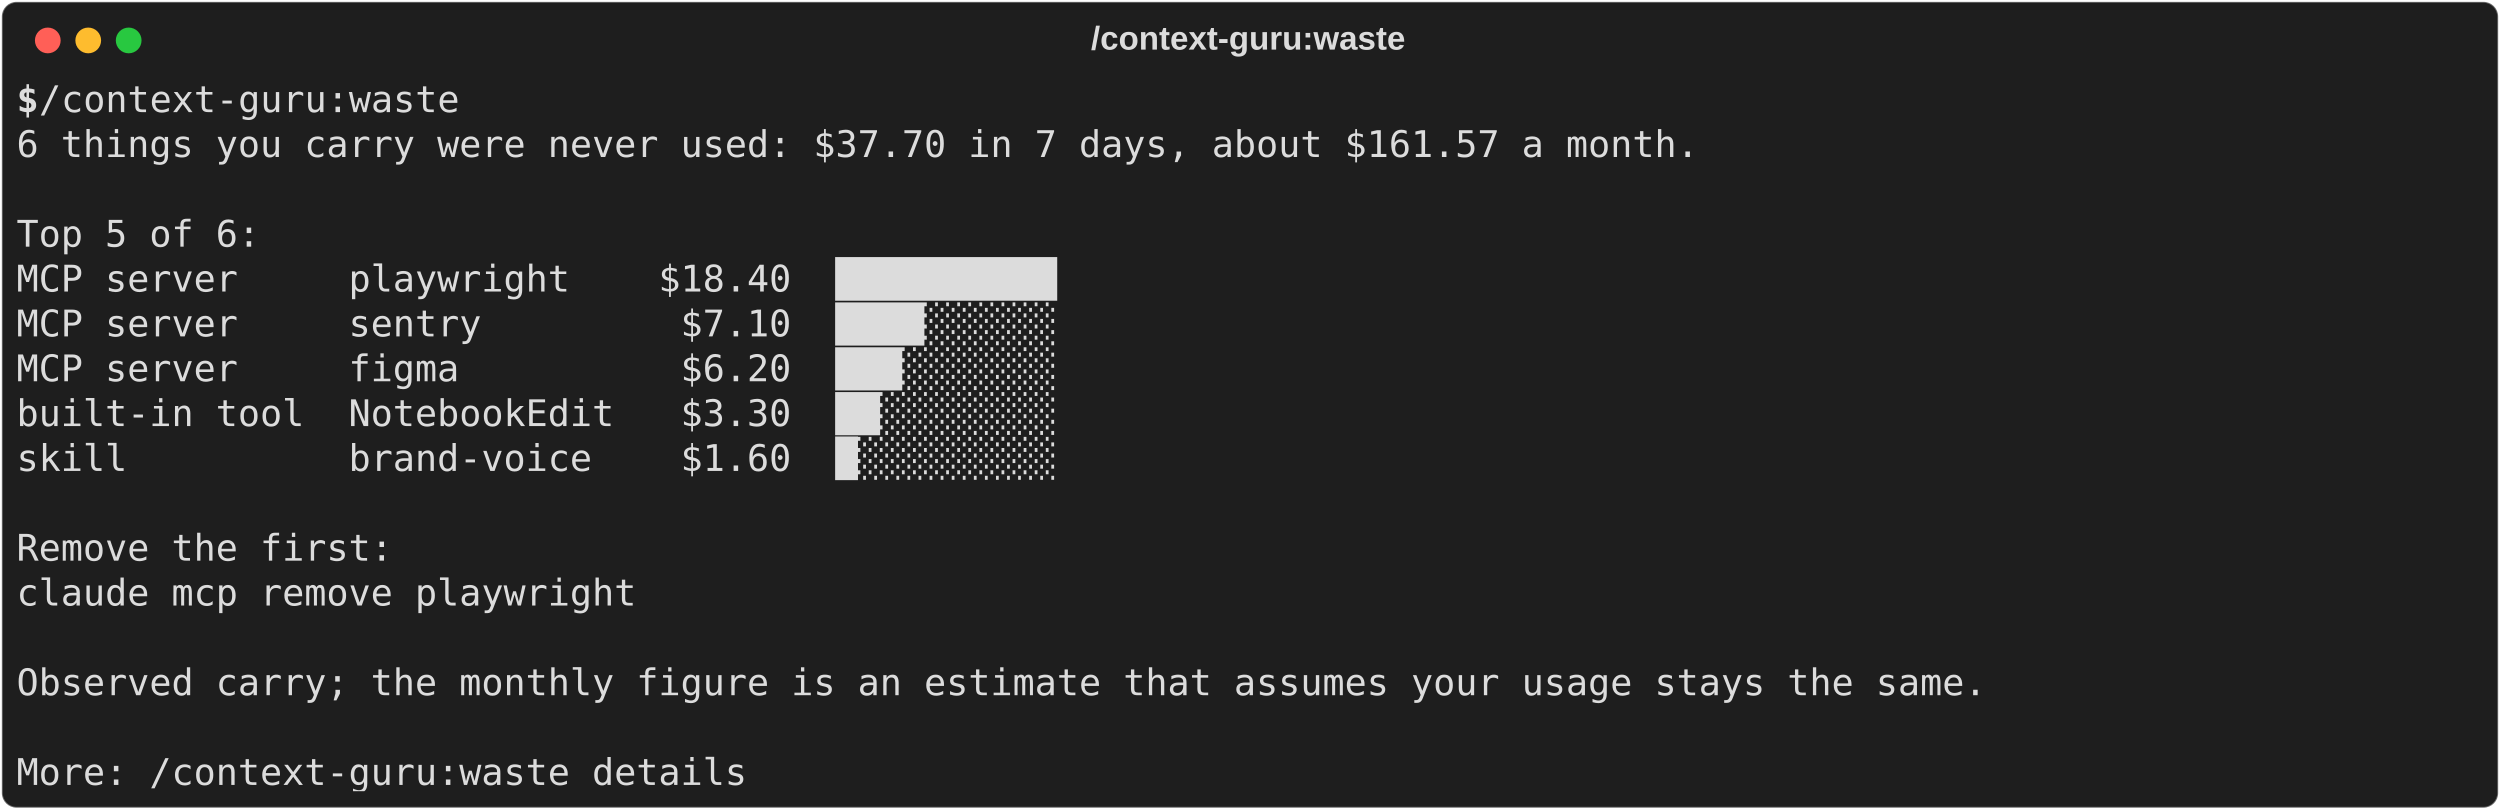
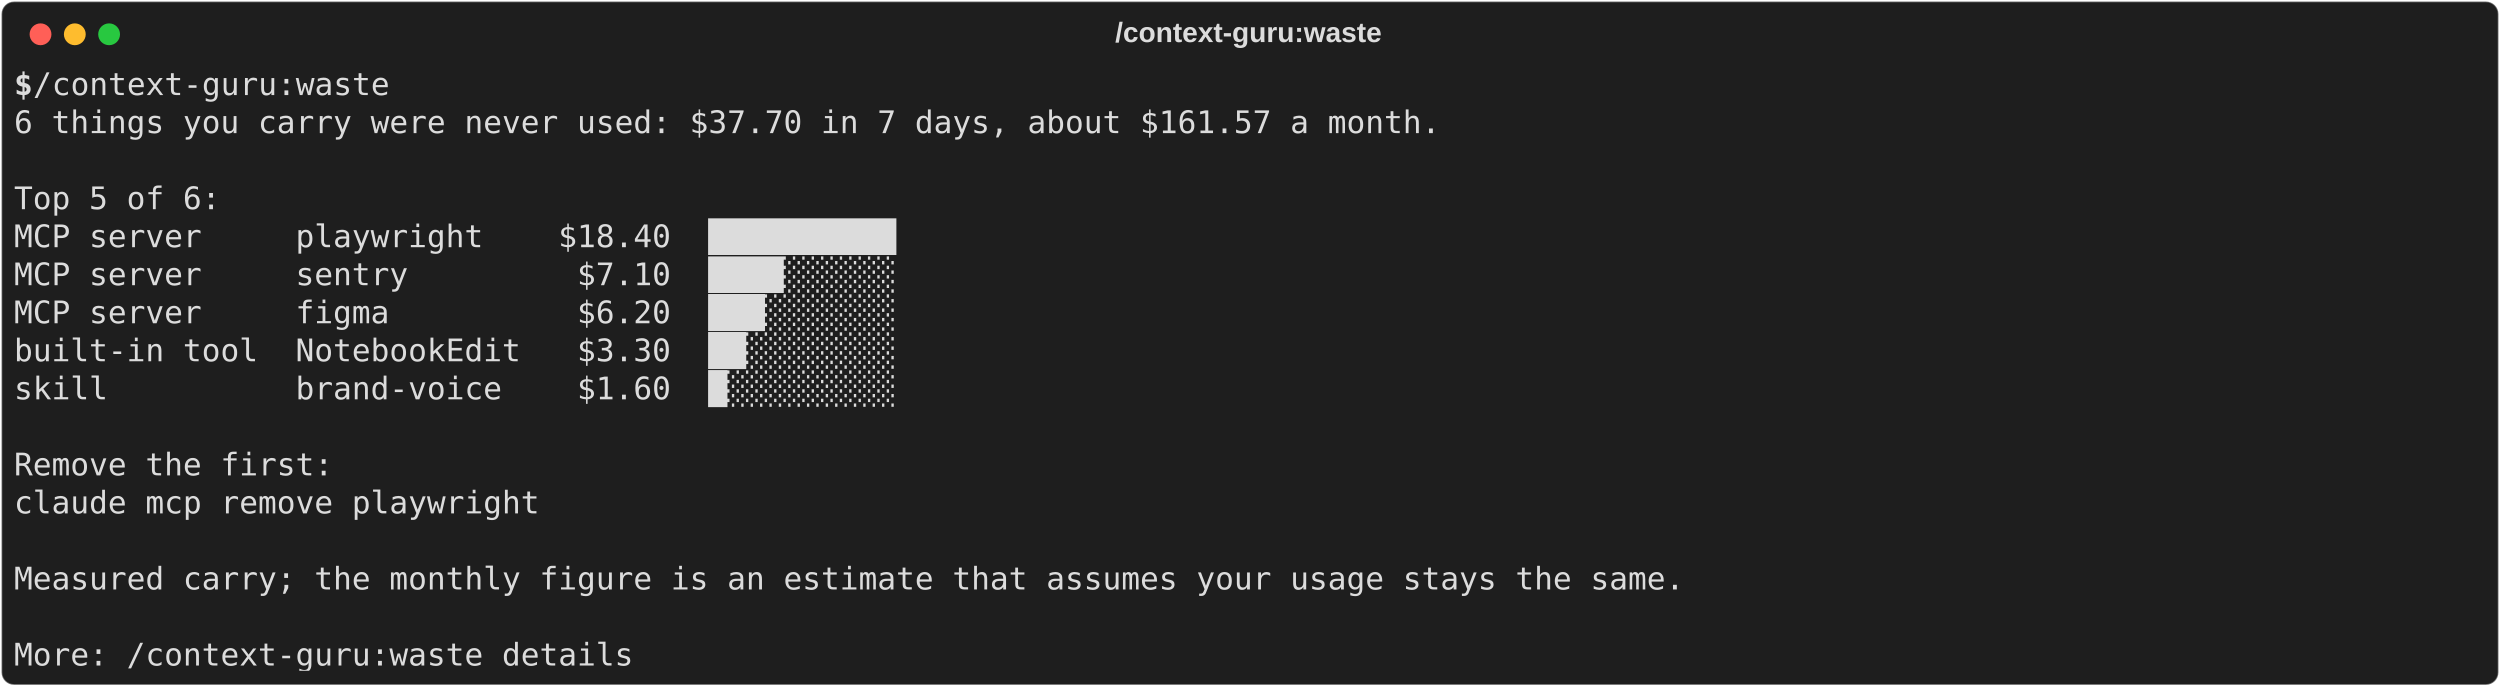
- <svg xmlns="http://www.w3.org/2000/svg" class="rich-terminal" viewBox="0 0 1360 440.4">
+ <svg xmlns="http://www.w3.org/2000/svg" class="rich-terminal" viewBox="0 0 1604 440.4">
  <style>

    @font-face {
        font-family: "Fira Code";
        src: local("FiraCode-Regular"),
                url("https://cdnjs.cloudflare.com/ajax/libs/firacode/6.2.0/woff2/FiraCode-Regular.woff2") format("woff2"),
                url("https://cdnjs.cloudflare.com/ajax/libs/firacode/6.2.0/woff/FiraCode-Regular.woff") format("woff");
        font-style: normal;
        font-weight: 400;
    }
    @font-face {
        font-family: "Fira Code";
        src: local("FiraCode-Bold"),
                url("https://cdnjs.cloudflare.com/ajax/libs/firacode/6.2.0/woff2/FiraCode-Bold.woff2") format("woff2"),
                url("https://cdnjs.cloudflare.com/ajax/libs/firacode/6.2.0/woff/FiraCode-Bold.woff") format("woff");
        font-style: bold;
        font-weight: 700;
    }

-     .terminal-1386576400-matrix {
+     .terminal-1335917068-matrix {
        font-family: Fira Code, monospace;
        font-size: 20px;
        line-height: 24.4px;
        font-variant-east-asian: full-width;
    }

-     .terminal-1386576400-title {
+     .terminal-1335917068-title {
        font-size: 18px;
        font-weight: bold;
        font-family: arial;
    }

-     .terminal-1386576400-r1 { fill: #dcdcdc;font-weight: bold }
- .terminal-1386576400-r2 { fill: #dcdcdc }
+     .terminal-1335917068-r1 { fill: #dcdcdc;font-weight: bold }
+ .terminal-1335917068-r2 { fill: #dcdcdc }
    </style>
  <defs>
-     <clipPath id="terminal-1386576400-clip-terminal">
-       <rect x="0" y="0" width="1341.0" height="389.4" />
+     <clipPath id="terminal-1335917068-clip-terminal">
+       <rect x="0" y="0" width="1585.0" height="389.4" />
    </clipPath>
-     <clipPath id="terminal-1386576400-line-0">
-       <rect x="0" y="1.5" width="1342" height="24.65" />
+     <clipPath id="terminal-1335917068-line-0">
+       <rect x="0" y="1.5" width="1586" height="24.65" />
    </clipPath>
-     <clipPath id="terminal-1386576400-line-1">
-       <rect x="0" y="25.9" width="1342" height="24.65" />
+     <clipPath id="terminal-1335917068-line-1">
+       <rect x="0" y="25.9" width="1586" height="24.65" />
    </clipPath>
-     <clipPath id="terminal-1386576400-line-2">
-       <rect x="0" y="50.3" width="1342" height="24.65" />
+     <clipPath id="terminal-1335917068-line-2">
+       <rect x="0" y="50.3" width="1586" height="24.65" />
    </clipPath>
-     <clipPath id="terminal-1386576400-line-3">
-       <rect x="0" y="74.7" width="1342" height="24.65" />
+     <clipPath id="terminal-1335917068-line-3">
+       <rect x="0" y="74.7" width="1586" height="24.65" />
    </clipPath>
-     <clipPath id="terminal-1386576400-line-4">
-       <rect x="0" y="99.1" width="1342" height="24.65" />
+     <clipPath id="terminal-1335917068-line-4">
+       <rect x="0" y="99.1" width="1586" height="24.65" />
    </clipPath>
-     <clipPath id="terminal-1386576400-line-5">
-       <rect x="0" y="123.5" width="1342" height="24.65" />
+     <clipPath id="terminal-1335917068-line-5">
+       <rect x="0" y="123.5" width="1586" height="24.65" />
    </clipPath>
-     <clipPath id="terminal-1386576400-line-6">
-       <rect x="0" y="147.9" width="1342" height="24.65" />
+     <clipPath id="terminal-1335917068-line-6">
+       <rect x="0" y="147.9" width="1586" height="24.65" />
    </clipPath>
-     <clipPath id="terminal-1386576400-line-7">
-       <rect x="0" y="172.3" width="1342" height="24.65" />
+     <clipPath id="terminal-1335917068-line-7">
+       <rect x="0" y="172.3" width="1586" height="24.65" />
    </clipPath>
-     <clipPath id="terminal-1386576400-line-8">
-       <rect x="0" y="196.7" width="1342" height="24.65" />
+     <clipPath id="terminal-1335917068-line-8">
+       <rect x="0" y="196.7" width="1586" height="24.65" />
    </clipPath>
-     <clipPath id="terminal-1386576400-line-9">
-       <rect x="0" y="221.1" width="1342" height="24.65" />
+     <clipPath id="terminal-1335917068-line-9">
+       <rect x="0" y="221.1" width="1586" height="24.65" />
    </clipPath>
-     <clipPath id="terminal-1386576400-line-10">
-       <rect x="0" y="245.5" width="1342" height="24.65" />
+     <clipPath id="terminal-1335917068-line-10">
+       <rect x="0" y="245.5" width="1586" height="24.65" />
    </clipPath>
-     <clipPath id="terminal-1386576400-line-11">
-       <rect x="0" y="269.9" width="1342" height="24.65" />
+     <clipPath id="terminal-1335917068-line-11">
+       <rect x="0" y="269.9" width="1586" height="24.65" />
    </clipPath>
-     <clipPath id="terminal-1386576400-line-12">
-       <rect x="0" y="294.3" width="1342" height="24.65" />
+     <clipPath id="terminal-1335917068-line-12">
+       <rect x="0" y="294.3" width="1586" height="24.65" />
    </clipPath>
-     <clipPath id="terminal-1386576400-line-13">
-       <rect x="0" y="318.7" width="1342" height="24.65" />
+     <clipPath id="terminal-1335917068-line-13">
+       <rect x="0" y="318.7" width="1586" height="24.65" />
    </clipPath>
-     <clipPath id="terminal-1386576400-line-14">
-       <rect x="0" y="343.1" width="1342" height="24.65" />
+     <clipPath id="terminal-1335917068-line-14">
+       <rect x="0" y="343.1" width="1586" height="24.65" />
    </clipPath>
  </defs>
-   <rect fill="#1e1e1e" stroke="rgba(255,255,255,0.35)" stroke-width="1" x="1" y="1" width="1358" height="438.4" rx="8" />
-   <text class="terminal-1386576400-title" fill="#dcdcdc" text-anchor="middle" x="679" y="27">/context-guru:waste</text>
+   <rect fill="#1e1e1e" stroke="rgba(255,255,255,0.35)" stroke-width="1" x="1" y="1" width="1602" height="438.4" rx="8" />
+   <text class="terminal-1335917068-title" fill="#dcdcdc" text-anchor="middle" x="801" y="27">/context-guru:waste</text>
  <g transform="translate(26,22)">
    <circle cx="0" cy="0" r="7" fill="#ff5f57" />
    <circle cx="22" cy="0" r="7" fill="#febc2e" />
    <circle cx="44" cy="0" r="7" fill="#28c840" />
  </g>
-   <g transform="translate(9, 41)" clip-path="url(#terminal-1386576400-clip-terminal)">
-     <g class="terminal-1386576400-matrix">
-       <text class="terminal-1386576400-r1" x="0" y="20" textLength="12.2" clip-path="url(#terminal-1386576400-line-0)">$</text>
-       <text class="terminal-1386576400-r2" x="12.2" y="20" textLength="244" clip-path="url(#terminal-1386576400-line-0)"> /context-guru:waste</text>
-       <text class="terminal-1386576400-r2" x="1342" y="20" textLength="12.2" clip-path="url(#terminal-1386576400-line-0)">
+   <g transform="translate(9, 41)" clip-path="url(#terminal-1335917068-clip-terminal)">
+     <g class="terminal-1335917068-matrix">
+       <text class="terminal-1335917068-r1" x="0" y="20" textLength="12.2" clip-path="url(#terminal-1335917068-line-0)">$</text>
+       <text class="terminal-1335917068-r2" x="12.2" y="20" textLength="244" clip-path="url(#terminal-1335917068-line-0)"> /context-guru:waste</text>
+       <text class="terminal-1335917068-r2" x="1586" y="20" textLength="12.2" clip-path="url(#terminal-1335917068-line-0)">
</text>
-       <text class="terminal-1386576400-r2" x="0" y="44.4" textLength="927.2" clip-path="url(#terminal-1386576400-line-1)">6 things you carry were never used: $37.70 in 7 days, about $161.57 a month.</text>
-       <text class="terminal-1386576400-r2" x="1342" y="44.4" textLength="12.2" clip-path="url(#terminal-1386576400-line-1)">
+       <text class="terminal-1335917068-r2" x="0" y="44.4" textLength="927.2" clip-path="url(#terminal-1335917068-line-1)">6 things you carry were never used: $37.70 in 7 days, about $161.57 a month.</text>
+       <text class="terminal-1335917068-r2" x="1586" y="44.4" textLength="12.2" clip-path="url(#terminal-1335917068-line-1)">
</text>
-       <text class="terminal-1386576400-r2" x="1342" y="68.8" textLength="12.2" clip-path="url(#terminal-1386576400-line-2)">
+       <text class="terminal-1335917068-r2" x="1586" y="68.8" textLength="12.2" clip-path="url(#terminal-1335917068-line-2)">
</text>
-       <text class="terminal-1386576400-r2" x="0" y="93.2" textLength="134.2" clip-path="url(#terminal-1386576400-line-3)">Top 5 of 6:</text>
-       <text class="terminal-1386576400-r2" x="1342" y="93.2" textLength="12.2" clip-path="url(#terminal-1386576400-line-3)">
+       <text class="terminal-1335917068-r2" x="0" y="93.2" textLength="134.2" clip-path="url(#terminal-1335917068-line-3)">Top 5 of 6:</text>
+       <text class="terminal-1335917068-r2" x="1586" y="93.2" textLength="12.2" clip-path="url(#terminal-1335917068-line-3)">
</text>
-       <text class="terminal-1386576400-r2" x="0" y="117.6" textLength="597.8" clip-path="url(#terminal-1386576400-line-4)">  MCP server     playwright    $18.40  ██████████</text>
-       <text class="terminal-1386576400-r2" x="1342" y="117.6" textLength="12.2" clip-path="url(#terminal-1386576400-line-4)">
+       <text class="terminal-1335917068-r2" x="0" y="117.6" textLength="597.8" clip-path="url(#terminal-1335917068-line-4)">  MCP server     playwright    $18.40  ██████████</text>
+       <text class="terminal-1335917068-r2" x="1586" y="117.6" textLength="12.2" clip-path="url(#terminal-1335917068-line-4)">
</text>
-       <text class="terminal-1386576400-r2" x="0" y="142" textLength="597.8" clip-path="url(#terminal-1386576400-line-5)">  MCP server     sentry         $7.10  ████░░░░░░</text>
-       <text class="terminal-1386576400-r2" x="1342" y="142" textLength="12.2" clip-path="url(#terminal-1386576400-line-5)">
+       <text class="terminal-1335917068-r2" x="0" y="142" textLength="597.8" clip-path="url(#terminal-1335917068-line-5)">  MCP server     sentry         $7.10  ████░░░░░░</text>
+       <text class="terminal-1335917068-r2" x="1586" y="142" textLength="12.2" clip-path="url(#terminal-1335917068-line-5)">
</text>
-       <text class="terminal-1386576400-r2" x="0" y="166.4" textLength="597.8" clip-path="url(#terminal-1386576400-line-6)">  MCP server     figma          $6.20  ███░░░░░░░</text>
-       <text class="terminal-1386576400-r2" x="1342" y="166.4" textLength="12.2" clip-path="url(#terminal-1386576400-line-6)">
+       <text class="terminal-1335917068-r2" x="0" y="166.4" textLength="597.8" clip-path="url(#terminal-1335917068-line-6)">  MCP server     figma          $6.20  ███░░░░░░░</text>
+       <text class="terminal-1335917068-r2" x="1586" y="166.4" textLength="12.2" clip-path="url(#terminal-1335917068-line-6)">
</text>
-       <text class="terminal-1386576400-r2" x="0" y="190.8" textLength="597.8" clip-path="url(#terminal-1386576400-line-7)">  built-in tool  NotebookEdit   $3.30  ██░░░░░░░░</text>
-       <text class="terminal-1386576400-r2" x="1342" y="190.8" textLength="12.2" clip-path="url(#terminal-1386576400-line-7)">
+       <text class="terminal-1335917068-r2" x="0" y="190.8" textLength="597.8" clip-path="url(#terminal-1335917068-line-7)">  built-in tool  NotebookEdit   $3.30  ██░░░░░░░░</text>
+       <text class="terminal-1335917068-r2" x="1586" y="190.8" textLength="12.2" clip-path="url(#terminal-1335917068-line-7)">
</text>
-       <text class="terminal-1386576400-r2" x="0" y="215.2" textLength="597.8" clip-path="url(#terminal-1386576400-line-8)">  skill          brand-voice    $1.60  █░░░░░░░░░</text>
-       <text class="terminal-1386576400-r2" x="1342" y="215.2" textLength="12.2" clip-path="url(#terminal-1386576400-line-8)">
+       <text class="terminal-1335917068-r2" x="0" y="215.2" textLength="597.8" clip-path="url(#terminal-1335917068-line-8)">  skill          brand-voice    $1.60  █░░░░░░░░░</text>
+       <text class="terminal-1335917068-r2" x="1586" y="215.2" textLength="12.2" clip-path="url(#terminal-1335917068-line-8)">
</text>
-       <text class="terminal-1386576400-r2" x="1342" y="239.6" textLength="12.2" clip-path="url(#terminal-1386576400-line-9)">
+       <text class="terminal-1335917068-r2" x="1586" y="239.6" textLength="12.2" clip-path="url(#terminal-1335917068-line-9)">
</text>
-       <text class="terminal-1386576400-r2" x="0" y="264" textLength="207.4" clip-path="url(#terminal-1386576400-line-10)">Remove the first:</text>
-       <text class="terminal-1386576400-r2" x="1342" y="264" textLength="12.2" clip-path="url(#terminal-1386576400-line-10)">
+       <text class="terminal-1335917068-r2" x="0" y="264" textLength="207.4" clip-path="url(#terminal-1335917068-line-10)">Remove the first:</text>
+       <text class="terminal-1335917068-r2" x="1586" y="264" textLength="12.2" clip-path="url(#terminal-1335917068-line-10)">
</text>
-       <text class="terminal-1386576400-r2" x="0" y="288.4" textLength="366" clip-path="url(#terminal-1386576400-line-11)">  claude mcp remove playwright</text>
-       <text class="terminal-1386576400-r2" x="1342" y="288.4" textLength="12.2" clip-path="url(#terminal-1386576400-line-11)">
+       <text class="terminal-1335917068-r2" x="0" y="288.4" textLength="366" clip-path="url(#terminal-1335917068-line-11)">  claude mcp remove playwright</text>
+       <text class="terminal-1335917068-r2" x="1586" y="288.4" textLength="12.2" clip-path="url(#terminal-1335917068-line-11)">
</text>
-       <text class="terminal-1386576400-r2" x="1342" y="312.8" textLength="12.2" clip-path="url(#terminal-1386576400-line-12)">
+       <text class="terminal-1335917068-r2" x="1586" y="312.8" textLength="12.2" clip-path="url(#terminal-1335917068-line-12)">
</text>
-       <text class="terminal-1386576400-r2" x="0" y="337.2" textLength="1085.8" clip-path="url(#terminal-1386576400-line-13)">Observed carry; the monthly figure is an estimate that assumes your usage stays the same.</text>
-       <text class="terminal-1386576400-r2" x="1342" y="337.2" textLength="12.2" clip-path="url(#terminal-1386576400-line-13)">
+       <text class="terminal-1335917068-r2" x="0" y="337.2" textLength="1085.8" clip-path="url(#terminal-1335917068-line-13)">Measured carry; the monthly figure is an estimate that assumes your usage stays the same.</text>
+       <text class="terminal-1335917068-r2" x="1586" y="337.2" textLength="12.2" clip-path="url(#terminal-1335917068-line-13)">
</text>
-       <text class="terminal-1386576400-r2" x="1342" y="361.6" textLength="12.2" clip-path="url(#terminal-1386576400-line-14)">
+       <text class="terminal-1335917068-r2" x="1586" y="361.6" textLength="12.2" clip-path="url(#terminal-1335917068-line-14)">
</text>
-       <text class="terminal-1386576400-r2" x="0" y="386" textLength="402.6" clip-path="url(#terminal-1386576400-line-15)">More: /context-guru:waste details</text>
-       <text class="terminal-1386576400-r2" x="1342" y="386" textLength="12.2" clip-path="url(#terminal-1386576400-line-15)">
+       <text class="terminal-1335917068-r2" x="0" y="386" textLength="402.6" clip-path="url(#terminal-1335917068-line-15)">More: /context-guru:waste details</text>
+       <text class="terminal-1335917068-r2" x="1586" y="386" textLength="12.2" clip-path="url(#terminal-1335917068-line-15)">
</text>
    </g>
  </g>
</svg>
